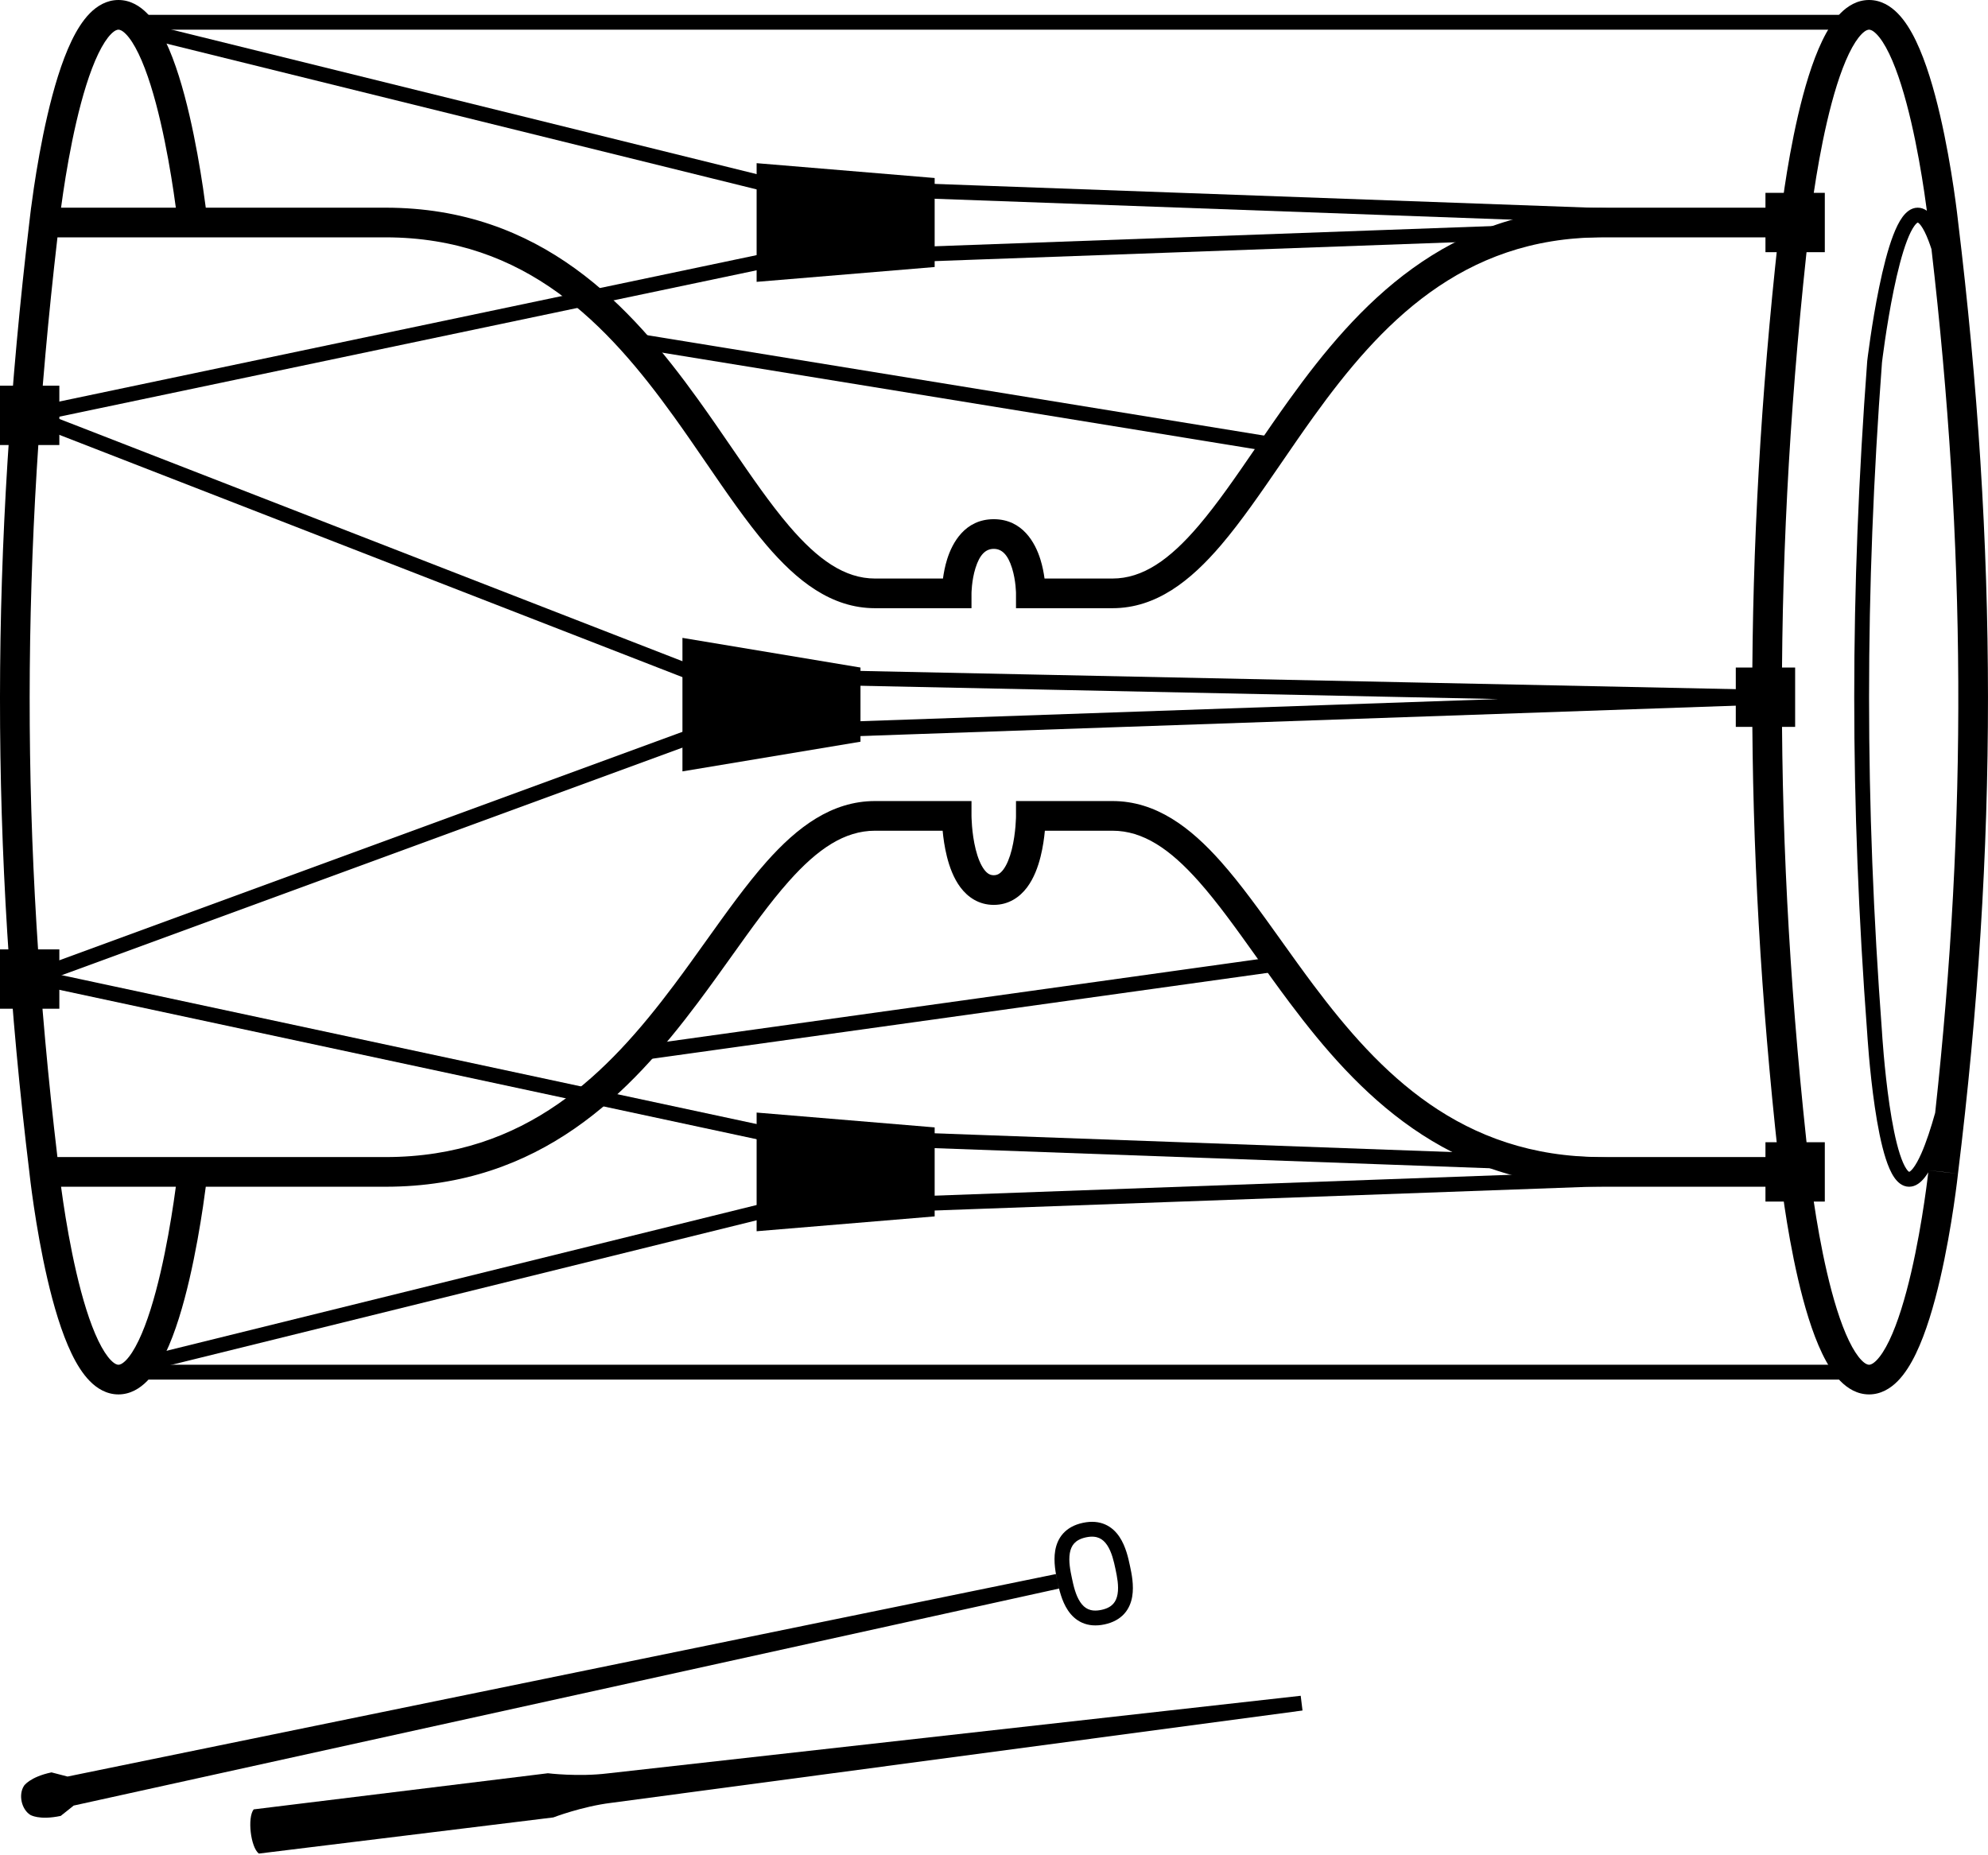
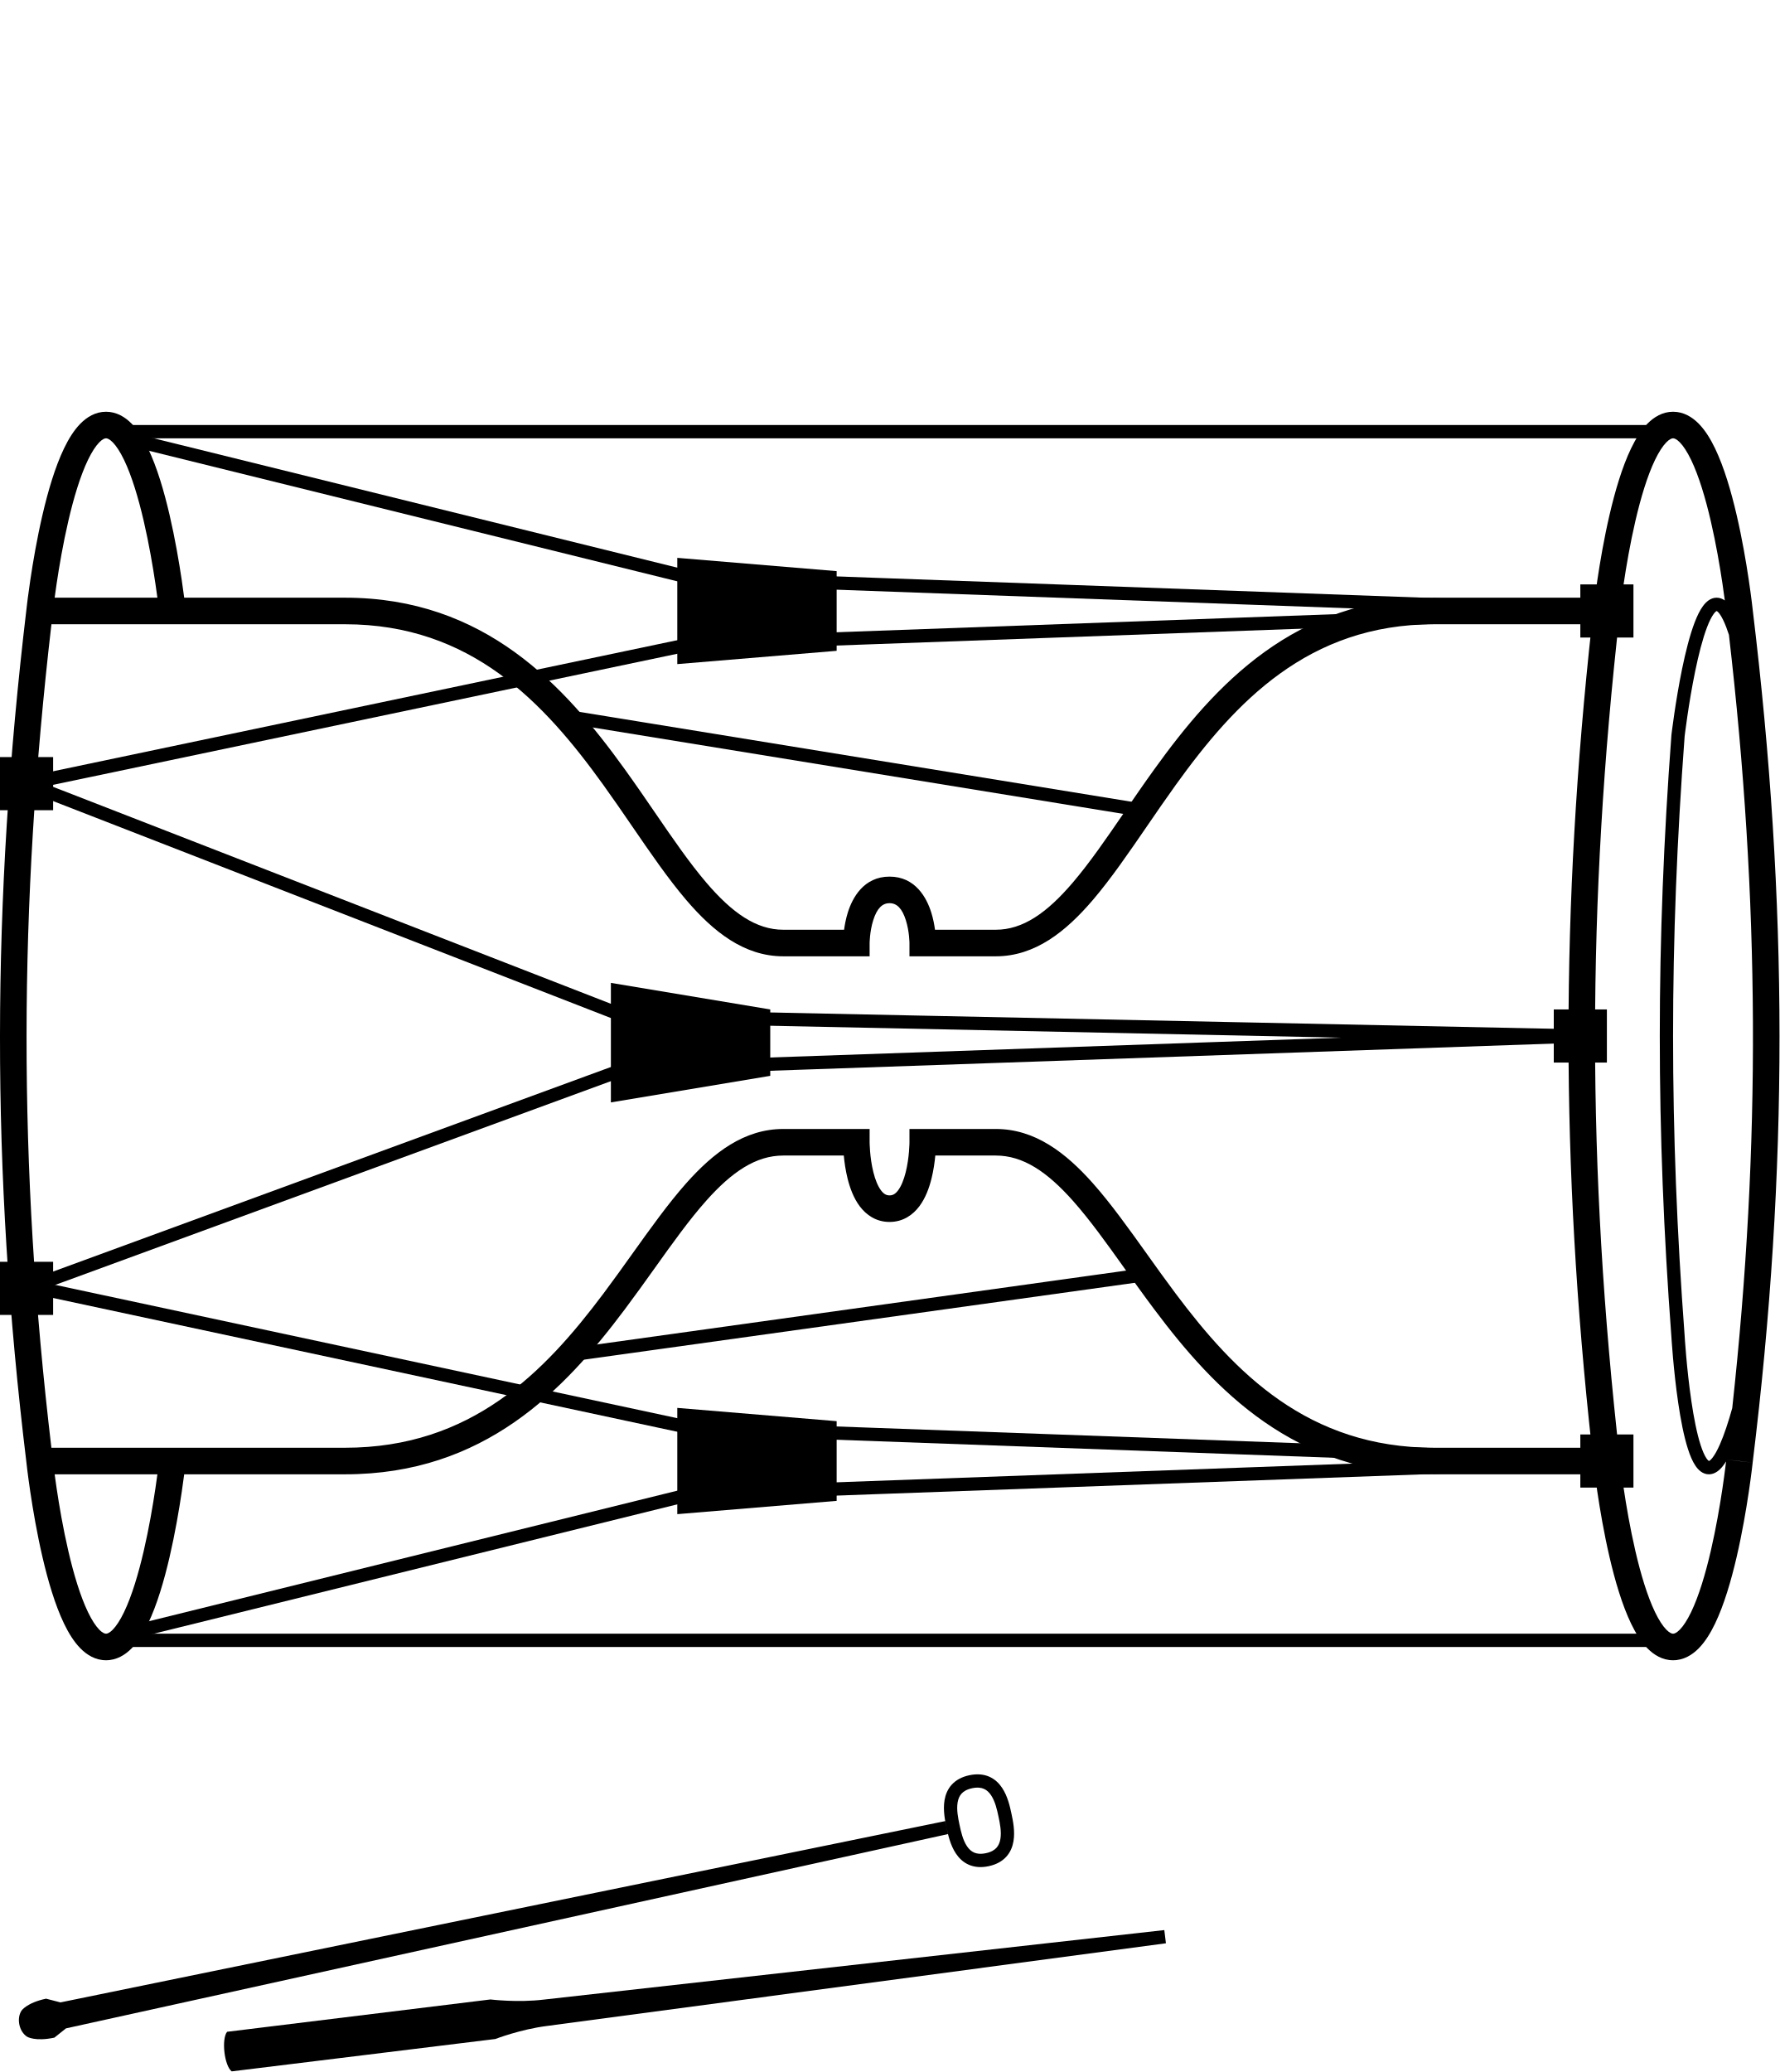
- <svg xmlns="http://www.w3.org/2000/svg" width="134" height="125" viewBox="0 0 134 125" fill="none">
-   <path fill-rule="evenodd" clip-rule="evenodd" d="M7.983 0C7.185 0 6.537 0.405 6.05 0.901C5.566 1.394 5.164 2.049 4.825 2.753C4.144 4.166 3.608 6.002 3.197 7.774C2.782 9.559 2.481 11.338 2.283 12.665C2.206 13.187 2.144 13.641 2.097 14H2.095L2.063 14.271L2.062 14.274C2.038 14.469 2.02 14.623 2.008 14.728C2.002 14.781 1.997 14.822 1.994 14.849L1.991 14.874L1.99 14.882C-0.632 36.959 -0.695 57.039 1.991 79.121L1.992 79.128L1.994 79.151C1.997 79.178 2.002 79.219 2.008 79.272C2.02 79.377 2.038 79.531 2.062 79.726C2.111 80.115 2.184 80.67 2.283 81.335C2.481 82.662 2.782 84.441 3.197 86.226C3.608 87.998 4.144 89.834 4.825 91.247C5.164 91.951 5.566 92.606 6.05 93.099C6.537 93.595 7.185 94 7.983 94C8.782 94 9.429 93.595 9.917 93.099C10.4 92.606 10.803 91.951 11.142 91.247C11.823 89.834 12.359 87.998 12.77 86.226C13.184 84.441 13.486 82.662 13.684 81.335C13.761 80.813 13.823 80.359 13.87 80H25.983C36.479 80 42.489 73.659 47.033 67.6C47.841 66.522 48.593 65.469 49.313 64.461C50.656 62.58 51.888 60.855 53.168 59.414C55.116 57.223 56.925 56 58.983 56H63.538C63.583 56.484 63.667 57.108 63.826 57.742C63.996 58.424 64.271 59.196 64.738 59.819C65.226 60.469 65.966 61 66.983 61C68.001 61 68.741 60.469 69.229 59.819C69.696 59.196 69.971 58.424 70.141 57.742C70.299 57.108 70.384 56.484 70.429 56H74.983C77.041 56 78.851 57.223 80.798 59.414C82.078 60.854 83.31 62.58 84.653 64.46L84.653 64.46L84.653 64.461L84.653 64.461L84.653 64.461C85.374 65.47 86.125 66.523 86.933 67.6C91.478 73.659 97.488 80 107.983 80H120.097C120.144 80.359 120.206 80.813 120.283 81.335C120.481 82.662 120.782 84.441 121.197 86.226C121.608 87.998 122.144 89.834 122.825 91.247C123.164 91.951 123.566 92.606 124.05 93.099C124.538 93.595 125.185 94 125.984 94C126.782 94 127.43 93.595 127.917 93.099C128.401 92.606 128.803 91.951 129.142 91.247C129.823 89.834 130.359 87.998 130.77 86.226C131.185 84.441 131.486 82.662 131.684 81.335C131.783 80.67 131.856 80.115 131.905 79.726C131.929 79.531 131.947 79.377 131.959 79.272C131.965 79.219 131.97 79.178 131.973 79.151L131.976 79.122L131.977 79.119L131.977 79.115C134.689 57.038 134.657 36.96 131.977 14.886L131.977 14.881L131.973 14.849C131.97 14.822 131.965 14.781 131.959 14.728C131.947 14.623 131.929 14.469 131.905 14.274C131.856 13.885 131.783 13.33 131.684 12.665C131.486 11.338 131.185 9.559 130.77 7.774C130.359 6.002 129.823 4.166 129.142 2.753C128.803 2.049 128.401 1.394 127.917 0.901C127.43 0.405 126.782 0 125.984 0C125.185 0 124.538 0.405 124.05 0.901C123.566 1.394 123.164 2.049 122.825 2.753C122.144 4.166 121.608 6.002 121.197 7.774C120.782 9.559 120.481 11.338 120.283 12.665C120.206 13.187 120.144 13.641 120.097 14H107.983C97.469 14 91.458 20.615 86.922 26.916C86.115 28.036 85.364 29.132 84.644 30.182L84.644 30.183C83.3 32.143 82.066 33.943 80.785 35.445C78.831 37.735 77.024 39 74.983 39L70.406 39C70.356 38.624 70.271 38.167 70.125 37.702C69.784 36.609 68.935 35 66.983 35C65.031 35 64.183 36.609 63.841 37.702C63.696 38.167 63.611 38.624 63.56 39L58.983 39C56.943 39 55.136 37.735 53.181 35.445C51.9 33.943 50.666 32.143 49.323 30.183C48.603 29.132 47.852 28.036 47.045 26.916C42.508 20.615 36.497 14 25.983 14H13.87C13.823 13.641 13.761 13.187 13.684 12.665C13.486 11.338 13.184 9.559 12.77 7.774C12.359 6.002 11.823 4.166 11.142 2.753C10.803 2.049 10.4 1.394 9.917 0.901C9.429 0.405 8.782 0 7.983 0ZM130.051 78.901L131.976 79.122L130.984 79L130.051 78.9C130.051 78.9 130.051 78.9 130.051 78.901ZM129.974 79.029L129.972 79.043C129.967 79.089 129.96 79.146 129.952 79.213C129.943 79.289 129.932 79.377 129.92 79.478C129.873 79.854 129.802 80.393 129.705 81.04C129.512 82.338 129.22 84.059 128.822 85.774C128.421 87.502 127.925 89.166 127.341 90.378C127.047 90.987 126.758 91.425 126.49 91.698C126.225 91.967 126.06 92 125.984 92C125.907 92 125.742 91.967 125.477 91.698C125.209 91.425 124.92 90.987 124.626 90.378C124.042 89.166 123.546 87.502 123.145 85.774C122.747 84.059 122.455 82.338 122.262 81.04C122.165 80.393 122.094 79.854 122.047 79.478C122.024 79.289 122.006 79.142 121.995 79.043L121.982 78.93L121.979 78.902L121.978 78.895L121.978 78.894L121.978 78.893L121.978 78.893L121.977 78.887C119.486 56.962 119.486 37.038 121.977 15.113L121.978 15.107L121.978 15.107L121.978 15.106L121.978 15.105L121.979 15.098L121.982 15.07L121.995 14.957C122.006 14.858 122.024 14.711 122.047 14.523C122.094 14.146 122.165 13.607 122.262 12.96C122.455 11.662 122.747 9.941 123.145 8.226C123.546 6.498 124.042 4.834 124.626 3.622C124.92 3.013 125.209 2.575 125.477 2.302C125.742 2.033 125.907 2 125.984 2C126.06 2 126.225 2.033 126.49 2.302C126.758 2.575 127.047 3.013 127.341 3.622C127.925 4.834 128.421 6.498 128.822 8.226C129.22 9.941 129.512 11.662 129.705 12.96C129.777 13.443 129.835 13.867 129.88 14.207C129.707 14.084 129.502 14 129.265 14C128.799 14 128.46 14.325 128.236 14.629C127.998 14.952 127.791 15.387 127.607 15.867C127.238 16.833 126.923 18.101 126.667 19.345C126.409 20.594 126.208 21.84 126.071 22.773C126.002 23.24 125.949 23.629 125.914 23.902C125.904 23.98 125.895 24.049 125.887 24.108C125.882 24.151 125.877 24.188 125.874 24.219L125.863 24.303L125.861 24.325L125.86 24.331L125.86 24.332L125.86 24.333C125.86 24.333 125.86 24.333 126.356 24.391L125.86 24.333L125.858 24.343L125.858 24.354C124.692 39.921 124.692 54.075 125.857 69.642L125.858 69.646L125.858 69.646L125.859 69.668L125.864 69.752C125.869 69.826 125.876 69.933 125.886 70.069C125.905 70.342 125.935 70.731 125.976 71.198C126.059 72.131 126.187 73.378 126.371 74.627C126.554 75.871 126.795 77.14 127.108 78.108C127.263 78.589 127.446 79.027 127.668 79.355C127.878 79.666 128.209 80 128.684 80C129.142 80 129.489 79.684 129.726 79.386C129.811 79.279 129.894 79.159 129.974 79.029ZM130.19 16.796C130.124 16.594 130.058 16.403 129.989 16.224C129.818 15.777 129.648 15.439 129.489 15.221C129.363 15.05 129.287 15.011 129.265 15.002C129.244 15.011 129.168 15.05 129.042 15.221C128.882 15.439 128.712 15.777 128.541 16.224C128.202 17.113 127.899 18.317 127.646 19.547C127.394 20.77 127.196 21.997 127.06 22.919C126.992 23.379 126.94 23.763 126.905 24.031C126.888 24.165 126.875 24.27 126.866 24.341L126.856 24.423L126.854 24.439C125.693 39.954 125.693 54.056 126.855 69.571L126.855 69.579L126.855 69.579L126.855 69.58L126.855 69.581L126.856 69.586L126.857 69.606L126.862 69.688C126.867 69.759 126.874 69.864 126.883 69.998C126.903 70.266 126.932 70.65 126.972 71.11C127.054 72.032 127.18 73.258 127.36 74.482C127.541 75.711 127.772 76.914 128.059 77.801C128.204 78.247 128.352 78.582 128.497 78.795C128.6 78.947 128.665 78.988 128.686 78.998C128.709 78.99 128.795 78.95 128.943 78.764C129.119 78.542 129.31 78.201 129.508 77.753C129.838 77.005 130.154 76.036 130.439 75.017C132.611 55.156 132.504 36.772 130.19 16.796ZM11.852 14C11.812 13.7 11.763 13.35 11.705 12.96C11.512 11.662 11.22 9.941 10.822 8.226C10.421 6.498 9.925 4.834 9.34 3.622C9.047 3.013 8.758 2.575 8.49 2.302C8.225 2.033 8.06 2 7.983 2C7.907 2 7.742 2.033 7.477 2.302C7.209 2.575 6.92 3.013 6.626 3.622C6.042 4.834 5.546 6.498 5.145 8.226C4.747 9.941 4.455 11.662 4.262 12.96C4.204 13.35 4.155 13.7 4.115 14H11.852ZM11.852 80H4.115C4.155 80.299 4.204 80.65 4.262 81.04C4.455 82.338 4.747 84.059 5.145 85.774C5.546 87.502 6.042 89.166 6.626 90.378C6.92 90.987 7.209 91.425 7.477 91.698C7.742 91.967 7.907 92 7.983 92C8.06 92 8.225 91.967 8.49 91.698C8.758 91.425 9.047 90.987 9.34 90.378C9.925 89.166 10.421 87.502 10.822 85.774C11.22 84.059 11.512 82.338 11.705 81.04C11.763 80.65 11.812 80.299 11.852 80ZM65.483 55.006L65.483 55L65.483 55L65.483 55V54.999V54.999L65.483 54H64.483H58.983C56.041 54 53.726 55.777 51.673 58.086C50.326 59.602 48.983 61.48 47.595 63.423L47.595 63.423C46.889 64.412 46.17 65.418 45.433 66.4C40.978 72.341 35.488 78 25.983 78H3.87C1.347 56.721 1.405 37.284 3.873 16H25.983C35.469 16 40.958 21.885 45.422 28.084C46.16 29.109 46.879 30.157 47.586 31.188L47.586 31.188L47.586 31.188L47.586 31.188L47.586 31.188L47.586 31.188C48.973 33.211 50.314 35.165 51.66 36.743C53.706 39.14 56.024 41 58.983 41L64.483 41H65.483L65.483 40.002V40.002V40.001V40.001V40L65.483 39.999L65.484 39.976C65.484 39.964 65.484 39.948 65.485 39.928C65.486 39.912 65.486 39.893 65.487 39.873C65.491 39.78 65.5 39.644 65.517 39.479C65.552 39.144 65.62 38.714 65.75 38.298C66.034 37.391 66.435 37 66.983 37C67.531 37 67.933 37.391 68.216 38.298C68.346 38.714 68.415 39.144 68.45 39.479C68.467 39.644 68.475 39.78 68.479 39.873C68.481 39.919 68.483 39.954 68.483 39.976L68.483 39.999L68.483 40V40.001V40.001V40.002V40.002V41H69.483L74.983 41C77.942 41 80.261 39.14 82.306 36.743C83.653 35.165 84.993 33.211 86.381 31.188C87.088 30.158 87.807 29.11 88.545 28.084C93.008 21.885 98.497 16 107.983 16H119.865C117.523 37.268 117.523 56.732 119.865 78H107.983C98.479 78 92.989 72.341 88.533 66.4C87.797 65.418 87.078 64.413 86.372 63.424L86.372 63.423C84.983 61.481 83.641 59.602 82.293 58.086C80.241 55.777 77.925 54 74.983 54H69.483H68.483V54.999V54.999V55V55V55L68.483 55.006L68.483 55.039C68.482 55.07 68.481 55.118 68.479 55.179C68.475 55.303 68.466 55.482 68.448 55.698C68.411 56.135 68.339 56.703 68.201 57.258C68.058 57.826 67.865 58.304 67.629 58.619C67.414 58.906 67.216 59 66.983 59C66.751 59 66.553 58.906 66.338 58.619C66.102 58.304 65.908 57.826 65.766 57.258C65.627 56.703 65.555 56.135 65.519 55.698C65.501 55.482 65.492 55.303 65.488 55.179L65.486 55.114C65.485 55.084 65.484 55.058 65.484 55.039L65.483 55.006Z" fill="black" />
-   <path d="M2 28L47 45.5L119 47L47 49.5L2 66" stroke="black" stroke-linecap="round" />
-   <path d="M46 52V43L58 45V50L46 52Z" fill="black" />
-   <path d="M3 66L52 76.5L121 79L52 81.5L9.5 92" stroke="black" stroke-linecap="round" />
-   <path d="M51 83V75L63 76V82L51 83Z" fill="black" />
-   <path d="M9.5 2L52 12.5L121 15L52 17.5L2 28" stroke="black" stroke-linecap="round" />
-   <path d="M51 19V11L63 12V18L51 19Z" fill="black" />
-   <path d="M43 71L86 65" stroke="black" stroke-linecap="round" />
-   <path d="M43 23L86 30" stroke="black" stroke-linecap="round" />
-   <path d="M9 1.5L124 1.5" stroke="black" stroke-linecap="round" />
-   <path d="M9 92.5H124" stroke="black" stroke-linecap="round" />
-   <rect y="64" width="4" height="4" fill="black" />
-   <rect y="26" width="4" height="4" fill="black" />
-   <rect x="117" y="45" width="4" height="4" fill="black" />
-   <rect x="119" y="13" width="4" height="4" fill="black" />
-   <rect x="119" y="77" width="4" height="4" fill="black" />
-   <path fill-rule="evenodd" clip-rule="evenodd" d="M72.253 106.392C72.145 105.886 72.016 105.248 72.111 104.695C72.157 104.431 72.251 104.212 72.404 104.043C72.555 103.876 72.796 103.721 73.2 103.635C73.604 103.549 73.888 103.593 74.093 103.684C74.303 103.776 74.477 103.938 74.626 104.16C74.939 104.627 75.08 105.263 75.187 105.768C75.295 106.274 75.424 106.912 75.329 107.465C75.283 107.729 75.189 107.948 75.036 108.118C74.885 108.284 74.644 108.44 74.24 108.525C73.836 108.611 73.552 108.568 73.347 108.477C73.137 108.384 72.963 108.223 72.814 108C72.501 107.534 72.36 106.898 72.253 106.392ZM72.992 102.657C72.418 102.779 71.978 103.024 71.663 103.371C71.351 103.716 71.195 104.126 71.126 104.525C70.995 105.284 71.167 106.096 71.269 106.572L71.269 106.572L71.275 106.6L71.281 106.628L71.281 106.628C71.382 107.104 71.554 107.916 71.983 108.556C72.208 108.893 72.517 109.203 72.942 109.391C73.371 109.581 73.874 109.626 74.448 109.504C75.022 109.382 75.462 109.136 75.777 108.789C76.089 108.444 76.245 108.034 76.314 107.635C76.445 106.876 76.273 106.065 76.171 105.588L76.171 105.588L76.165 105.56L76.159 105.533L76.159 105.533C76.058 105.056 75.886 104.244 75.457 103.604C75.232 103.268 74.923 102.957 74.498 102.769C74.069 102.579 73.566 102.535 72.992 102.657ZM1.618 120.383C1.233 120.976 1.441 121.955 2.034 122.34C2.034 122.34 2.627 122.725 4.094 122.413L4.968 121.716L71.378 107.089L71.17 106.111L4.552 119.76L3.47 119.479C2.003 119.79 1.618 120.383 1.618 120.383Z" fill="black" />
-   <path d="M17.446 124.953C16.889 124.518 16.664 122.53 17.099 121.973L36.931 119.538C36.931 119.538 38.977 119.791 40.962 119.547L87.673 114.315L87.795 115.308L41.206 121.532C39.221 121.776 37.297 122.516 37.297 122.516L17.446 124.953Z" fill="black" />
+ <svg xmlns="http://www.w3.org/2000/svg" width="134" height="156" viewBox="0 0 134 156" fill="none">
+   <path fill-rule="evenodd" clip-rule="evenodd" d="M7.983 31C7.185 31 6.537 31.405 6.05 31.901C5.566 32.394 5.164 33.049 4.825 33.753C4.144 35.166 3.608 37.002 3.197 38.774C2.782 40.559 2.481 42.337 2.283 43.665C2.206 44.187 2.144 44.641 2.097 45H2.095L2.063 45.271L2.062 45.274C2.038 45.469 2.02 45.623 2.008 45.728C2.002 45.781 1.997 45.822 1.994 45.849L1.991 45.875L1.99 45.882C-0.632 67.959 -0.695 88.039 1.991 110.121L1.992 110.128L1.994 110.151L1.999 110.197L2.008 110.272C2.02 110.377 2.038 110.531 2.062 110.726C2.111 111.115 2.184 111.67 2.283 112.335C2.481 113.662 2.782 115.441 3.197 117.226C3.608 118.998 4.144 120.834 4.825 122.247C5.164 122.951 5.566 123.606 6.05 124.099C6.537 124.595 7.185 125 7.983 125C8.782 125 9.429 124.595 9.917 124.099C10.4 123.606 10.803 122.951 11.142 122.247C11.823 120.834 12.359 118.998 12.77 117.226C13.184 115.441 13.486 113.662 13.684 112.335C13.761 111.813 13.823 111.359 13.87 111H25.983C36.479 111 42.489 104.659 47.033 98.6C47.841 97.522 48.593 96.469 49.313 95.461C50.656 93.58 51.888 91.855 53.168 90.414C55.116 88.223 56.925 87 58.983 87H63.538C63.583 87.484 63.667 88.108 63.826 88.743C63.996 89.424 64.271 90.196 64.738 90.819C65.226 91.469 65.966 92 66.983 92C68.001 92 68.741 91.469 69.229 90.819C69.696 90.196 69.971 89.424 70.141 88.743C70.299 88.108 70.384 87.484 70.429 87H74.983C77.041 87 78.851 88.223 80.798 90.414C82.078 91.854 83.31 93.58 84.653 95.46L84.653 95.46L84.653 95.461L84.653 95.461L84.653 95.461C85.374 96.47 86.125 97.523 86.933 98.6C91.478 104.659 97.488 111 107.983 111H120.097C120.144 111.359 120.206 111.813 120.283 112.335C120.481 113.662 120.782 115.441 121.197 117.226C121.608 118.998 122.144 120.834 122.825 122.247C123.164 122.951 123.566 123.606 124.05 124.099C124.538 124.595 125.185 125 125.984 125C126.782 125 127.43 124.595 127.917 124.099C128.401 123.606 128.803 122.951 129.142 122.247C129.823 120.834 130.359 118.998 130.77 117.226C131.185 115.441 131.486 113.662 131.684 112.335C131.783 111.67 131.856 111.115 131.905 110.726L131.922 110.581C131.938 110.454 131.95 110.35 131.959 110.272C131.965 110.219 131.97 110.179 131.973 110.151L131.976 110.122L131.977 110.119L131.977 110.115C134.689 88.038 134.657 67.96 131.977 45.886L131.977 45.881L131.973 45.849C131.97 45.822 131.965 45.781 131.959 45.728C131.947 45.623 131.929 45.469 131.905 45.274C131.856 44.885 131.783 44.33 131.684 43.665C131.486 42.337 131.185 40.559 130.77 38.774C130.359 37.002 129.823 35.166 129.142 33.753C128.803 33.049 128.401 32.394 127.917 31.901C127.43 31.405 126.782 31 125.984 31C125.185 31 124.538 31.405 124.05 31.901C123.566 32.394 123.164 33.049 122.825 33.753C122.144 35.166 121.608 37.002 121.197 38.774C120.782 40.559 120.481 42.337 120.283 43.665C120.206 44.187 120.144 44.641 120.097 45H107.983C97.469 45 91.458 51.615 86.922 57.916C86.115 59.036 85.364 60.132 84.644 61.182L84.644 61.183C83.3 63.143 82.066 64.943 80.785 66.445C78.831 68.735 77.024 70 74.983 70L70.406 70C70.356 69.624 70.271 69.167 70.125 68.702C69.784 67.609 68.935 66 66.983 66C65.031 66 64.183 67.609 63.841 68.702C63.696 69.167 63.611 69.624 63.56 70L58.983 70C56.943 70 55.136 68.735 53.181 66.445C51.9 64.943 50.666 63.143 49.323 61.183C48.603 60.132 47.852 59.036 47.045 57.916C42.508 51.615 36.497 45 25.983 45H13.87C13.823 44.641 13.761 44.187 13.684 43.665C13.486 42.337 13.184 40.559 12.77 38.774C12.359 37.002 11.823 35.166 11.142 33.753C10.803 33.049 10.4 32.394 9.917 31.901C9.429 31.405 8.782 31 7.983 31ZM130.051 109.901L131.976 110.122L130.984 110L130.051 109.9C130.051 109.9 130.051 109.9 130.051 109.901ZM129.974 110.029L129.972 110.043C129.961 110.142 129.943 110.289 129.92 110.478C129.873 110.854 129.802 111.393 129.705 112.04C129.512 113.338 129.22 115.059 128.822 116.774C128.421 118.502 127.925 120.166 127.341 121.378C127.047 121.987 126.758 122.425 126.49 122.698C126.225 122.967 126.06 123 125.984 123C125.907 123 125.742 122.967 125.477 122.698C125.209 122.425 124.92 121.987 124.626 121.378C124.042 120.166 123.546 118.502 123.145 116.774C122.747 115.059 122.455 113.338 122.262 112.04C122.165 111.393 122.094 110.854 122.047 110.478C122.024 110.289 122.006 110.142 121.995 110.043L121.982 109.93L121.979 109.902L121.978 109.895L121.978 109.894L121.978 109.893L121.978 109.893L121.977 109.887C119.486 87.962 119.486 68.038 121.977 46.113L121.978 46.107L121.978 46.107L121.978 46.106L121.978 46.105L121.979 46.098L121.982 46.07L121.995 45.958C122.006 45.858 122.024 45.711 122.047 45.523C122.094 45.146 122.165 44.607 122.262 43.96C122.455 42.663 122.747 40.941 123.145 39.226C123.546 37.498 124.042 35.834 124.626 34.622C124.92 34.014 125.209 33.575 125.477 33.302C125.742 33.033 125.907 33 125.984 33C126.06 33 126.225 33.033 126.49 33.302C126.758 33.575 127.047 34.014 127.341 34.622C127.925 35.834 128.421 37.498 128.822 39.226C129.22 40.941 129.512 42.663 129.705 43.96C129.777 44.443 129.835 44.867 129.88 45.207C129.707 45.084 129.502 45 129.265 45C128.799 45 128.46 45.325 128.236 45.629C127.998 45.952 127.791 46.387 127.607 46.867C127.238 47.833 126.922 49.101 126.666 50.345C126.409 51.594 126.208 52.84 126.071 53.773C126.002 54.24 125.949 54.629 125.914 54.902C125.905 54.971 125.897 55.033 125.89 55.086C125.883 55.138 125.878 55.183 125.873 55.219L125.863 55.303L125.86 55.325L125.86 55.331L125.86 55.332L125.86 55.333C125.86 55.333 125.86 55.333 126.024 55.352L125.86 55.333L125.858 55.343L125.858 55.354C124.692 70.921 124.692 85.075 125.857 100.642L125.857 100.646L125.858 100.646L125.859 100.668L125.864 100.752C125.869 100.826 125.876 100.933 125.886 101.069C125.905 101.342 125.935 101.731 125.976 102.198C126.059 103.131 126.187 104.378 126.371 105.627C126.553 106.871 126.795 108.14 127.108 109.108C127.263 109.589 127.446 110.027 127.668 110.355C127.878 110.666 128.209 111 128.683 111C129.141 111 129.489 110.685 129.726 110.386C129.811 110.279 129.894 110.159 129.974 110.029ZM130.19 47.797C130.124 47.595 130.058 47.403 129.989 47.224C129.818 46.777 129.648 46.439 129.489 46.221C129.363 46.05 129.286 46.011 129.265 46.002C129.244 46.011 129.168 46.05 129.042 46.221C128.882 46.439 128.712 46.777 128.541 47.224C128.202 48.113 127.899 49.317 127.646 50.547C127.394 51.77 127.195 52.997 127.06 53.919C126.992 54.379 126.94 54.763 126.905 55.031C126.888 55.165 126.875 55.27 126.866 55.342L126.856 55.423L126.854 55.44C125.693 70.954 125.693 85.056 126.855 100.571L126.855 100.579L126.855 100.579L126.855 100.58L126.855 100.581L126.856 100.586L126.857 100.606L126.862 100.688C126.867 100.759 126.874 100.864 126.883 100.998C126.902 101.266 126.932 101.65 126.972 102.11C127.054 103.032 127.18 104.258 127.36 105.482C127.541 106.711 127.772 107.914 128.059 108.801C128.204 109.247 128.352 109.582 128.496 109.795C128.6 109.947 128.665 109.988 128.686 109.998C128.709 109.989 128.795 109.95 128.943 109.764C129.119 109.542 129.31 109.201 129.508 108.753C129.838 108.005 130.154 107.035 130.439 106.016C132.611 86.156 132.504 67.772 130.19 47.797ZM11.852 45C11.812 44.7 11.763 44.35 11.705 43.96C11.512 42.663 11.22 40.941 10.822 39.226C10.421 37.498 9.925 35.834 9.34 34.622C9.047 34.014 8.758 33.575 8.49 33.302C8.225 33.033 8.06 33 7.983 33C7.907 33 7.742 33.033 7.477 33.302C7.209 33.575 6.92 34.014 6.626 34.622C6.042 35.834 5.546 37.498 5.145 39.226C4.747 40.941 4.455 42.663 4.262 43.96C4.204 44.35 4.155 44.7 4.115 45H11.852ZM11.852 111H4.115C4.155 111.299 4.204 111.65 4.262 112.04C4.455 113.338 4.747 115.059 5.145 116.774C5.546 118.502 6.042 120.166 6.626 121.378C6.92 121.987 7.209 122.425 7.477 122.698C7.742 122.967 7.907 123 7.983 123C8.06 123 8.225 122.967 8.49 122.698C8.758 122.425 9.047 121.987 9.34 121.378C9.925 120.166 10.421 118.502 10.822 116.774C11.22 115.059 11.512 113.338 11.705 112.04C11.763 111.65 11.812 111.299 11.852 111ZM65.483 86.006L65.483 86L65.483 86L65.483 86V85.999V85.999L65.483 85H64.483H58.983C56.041 85 53.726 86.777 51.673 89.086C50.326 90.602 48.983 92.481 47.595 94.423L47.595 94.423C46.889 95.412 46.17 96.418 45.433 97.4C40.978 103.341 35.488 109 25.983 109H3.87C1.347 87.721 1.405 68.284 3.873 47H25.983C35.469 47 40.958 52.885 45.422 59.084C46.16 60.109 46.879 61.157 47.586 62.188L47.586 62.188L47.586 62.188L47.586 62.188L47.586 62.188L47.586 62.188C48.973 64.211 50.314 66.165 51.66 67.743C53.706 70.14 56.024 72 58.983 72L64.483 72H65.483L65.483 71.002V71.002V71.001V71.001V71L65.483 70.999L65.484 70.976C65.484 70.954 65.485 70.919 65.487 70.873C65.491 70.78 65.5 70.644 65.517 70.479C65.552 70.144 65.62 69.714 65.75 69.298C66.034 68.391 66.435 68 66.983 68C67.531 68 67.933 68.391 68.216 69.298C68.346 69.714 68.415 70.144 68.45 70.479C68.467 70.644 68.475 70.78 68.479 70.873C68.481 70.919 68.483 70.954 68.483 70.976L68.483 70.999L68.483 71V71.001V71.001V71.002V71.002V72H69.483L74.983 72C77.942 72 80.261 70.14 82.306 67.743C83.653 66.165 84.993 64.211 86.381 62.188C87.088 61.158 87.807 60.109 88.545 59.084C93.008 52.885 98.497 47 107.983 47H119.865C117.523 68.268 117.523 87.732 119.865 109H107.983C98.479 109 92.989 103.341 88.533 97.4C87.797 96.418 87.078 95.413 86.372 94.424L86.372 94.423C84.983 92.481 83.641 90.602 82.293 89.086C80.241 86.777 77.925 85 74.983 85H69.483H68.483V85.999V85.999V86V86V86L68.483 86.006L68.483 86.04C68.482 86.07 68.481 86.118 68.479 86.179C68.475 86.302 68.466 86.482 68.448 86.698C68.411 87.135 68.339 87.703 68.201 88.257C68.058 88.826 67.865 89.304 67.629 89.619C67.414 89.906 67.216 90 66.983 90C66.751 90 66.553 89.906 66.338 89.619C66.102 89.304 65.908 88.826 65.766 88.257C65.627 87.703 65.555 87.135 65.519 86.698C65.501 86.482 65.492 86.303 65.488 86.179L65.486 86.115L65.484 86.064L65.484 86.04L65.483 86.006Z" fill="black" />
+   <path d="M2 59L47 76.5L119 78L47 80.5L2 97" stroke="black" stroke-linecap="round" />
+   <path d="M46 83V74L58 76V81L46 83Z" fill="black" />
+   <path d="M3 97L52 107.5L121 110L52 112.5L9.5 123" stroke="black" stroke-linecap="round" />
+   <path d="M51 114V106L63 107V113L51 114Z" fill="black" />
+   <path d="M9.5 33L52 43.5L121 46L52 48.5L2 59" stroke="black" stroke-linecap="round" />
+   <path d="M51 50V42L63 43V49L51 50Z" fill="black" />
+   <path d="M43 102L86 96" stroke="black" stroke-linecap="round" />
+   <path d="M43 54L86 61" stroke="black" stroke-linecap="round" />
+   <path d="M9 32.5H124" stroke="black" stroke-linecap="round" />
+   <path d="M9 123.5H124" stroke="black" stroke-linecap="round" />
+   <rect y="95" width="4" height="4" fill="black" />
+   <rect y="57" width="4" height="4" fill="black" />
+   <rect x="117" y="76" width="4" height="4" fill="black" />
+   <rect x="119" y="44" width="4" height="4" fill="black" />
+   <rect x="119" y="108" width="4" height="4" fill="black" />
+   <path fill-rule="evenodd" clip-rule="evenodd" d="M72.253 137.392C72.145 136.886 72.016 136.248 72.111 135.695C72.157 135.431 72.251 135.212 72.404 135.043C72.555 134.876 72.796 134.721 73.2 134.635C73.604 134.549 73.888 134.593 74.093 134.684C74.303 134.776 74.477 134.938 74.626 135.16C74.939 135.627 75.08 136.263 75.187 136.768C75.295 137.274 75.424 137.912 75.329 138.465C75.283 138.729 75.189 138.948 75.036 139.118C74.885 139.284 74.644 139.44 74.24 139.525C73.836 139.611 73.552 139.568 73.347 139.477C73.137 139.384 72.963 139.223 72.814 139C72.501 138.534 72.36 137.898 72.253 137.392ZM72.992 133.657C72.418 133.779 71.978 134.024 71.663 134.371C71.351 134.716 71.195 135.126 71.126 135.525C70.995 136.284 71.167 137.096 71.269 137.572L71.269 137.572L71.275 137.6L71.281 137.628L71.281 137.628C71.382 138.104 71.554 138.916 71.983 139.556C72.208 139.893 72.517 140.203 72.942 140.391C73.371 140.581 73.874 140.626 74.448 140.504C75.022 140.382 75.462 140.136 75.777 139.789C76.089 139.444 76.245 139.034 76.314 138.635C76.445 137.876 76.273 137.065 76.171 136.588L76.171 136.588L76.165 136.56L76.159 136.533L76.159 136.533C76.058 136.056 75.886 135.244 75.457 134.604C75.232 134.268 74.923 133.957 74.498 133.769C74.069 133.579 73.566 133.535 72.992 133.657ZM1.618 151.383C1.233 151.976 1.441 152.955 2.034 153.34C2.034 153.34 2.627 153.725 4.094 153.413L4.968 152.716L71.378 138.089L71.17 137.111L4.552 150.76L3.47 150.479C2.003 150.79 1.618 151.383 1.618 151.383Z" fill="black" />
+   <path d="M17.446 155.953C16.889 155.518 16.664 153.53 17.099 152.973L36.931 150.538C36.931 150.538 38.977 150.791 40.962 150.547L87.673 145.315L87.795 146.308L41.206 152.532C39.221 152.776 37.297 153.516 37.297 153.516L17.446 155.953Z" fill="black" />
</svg>
